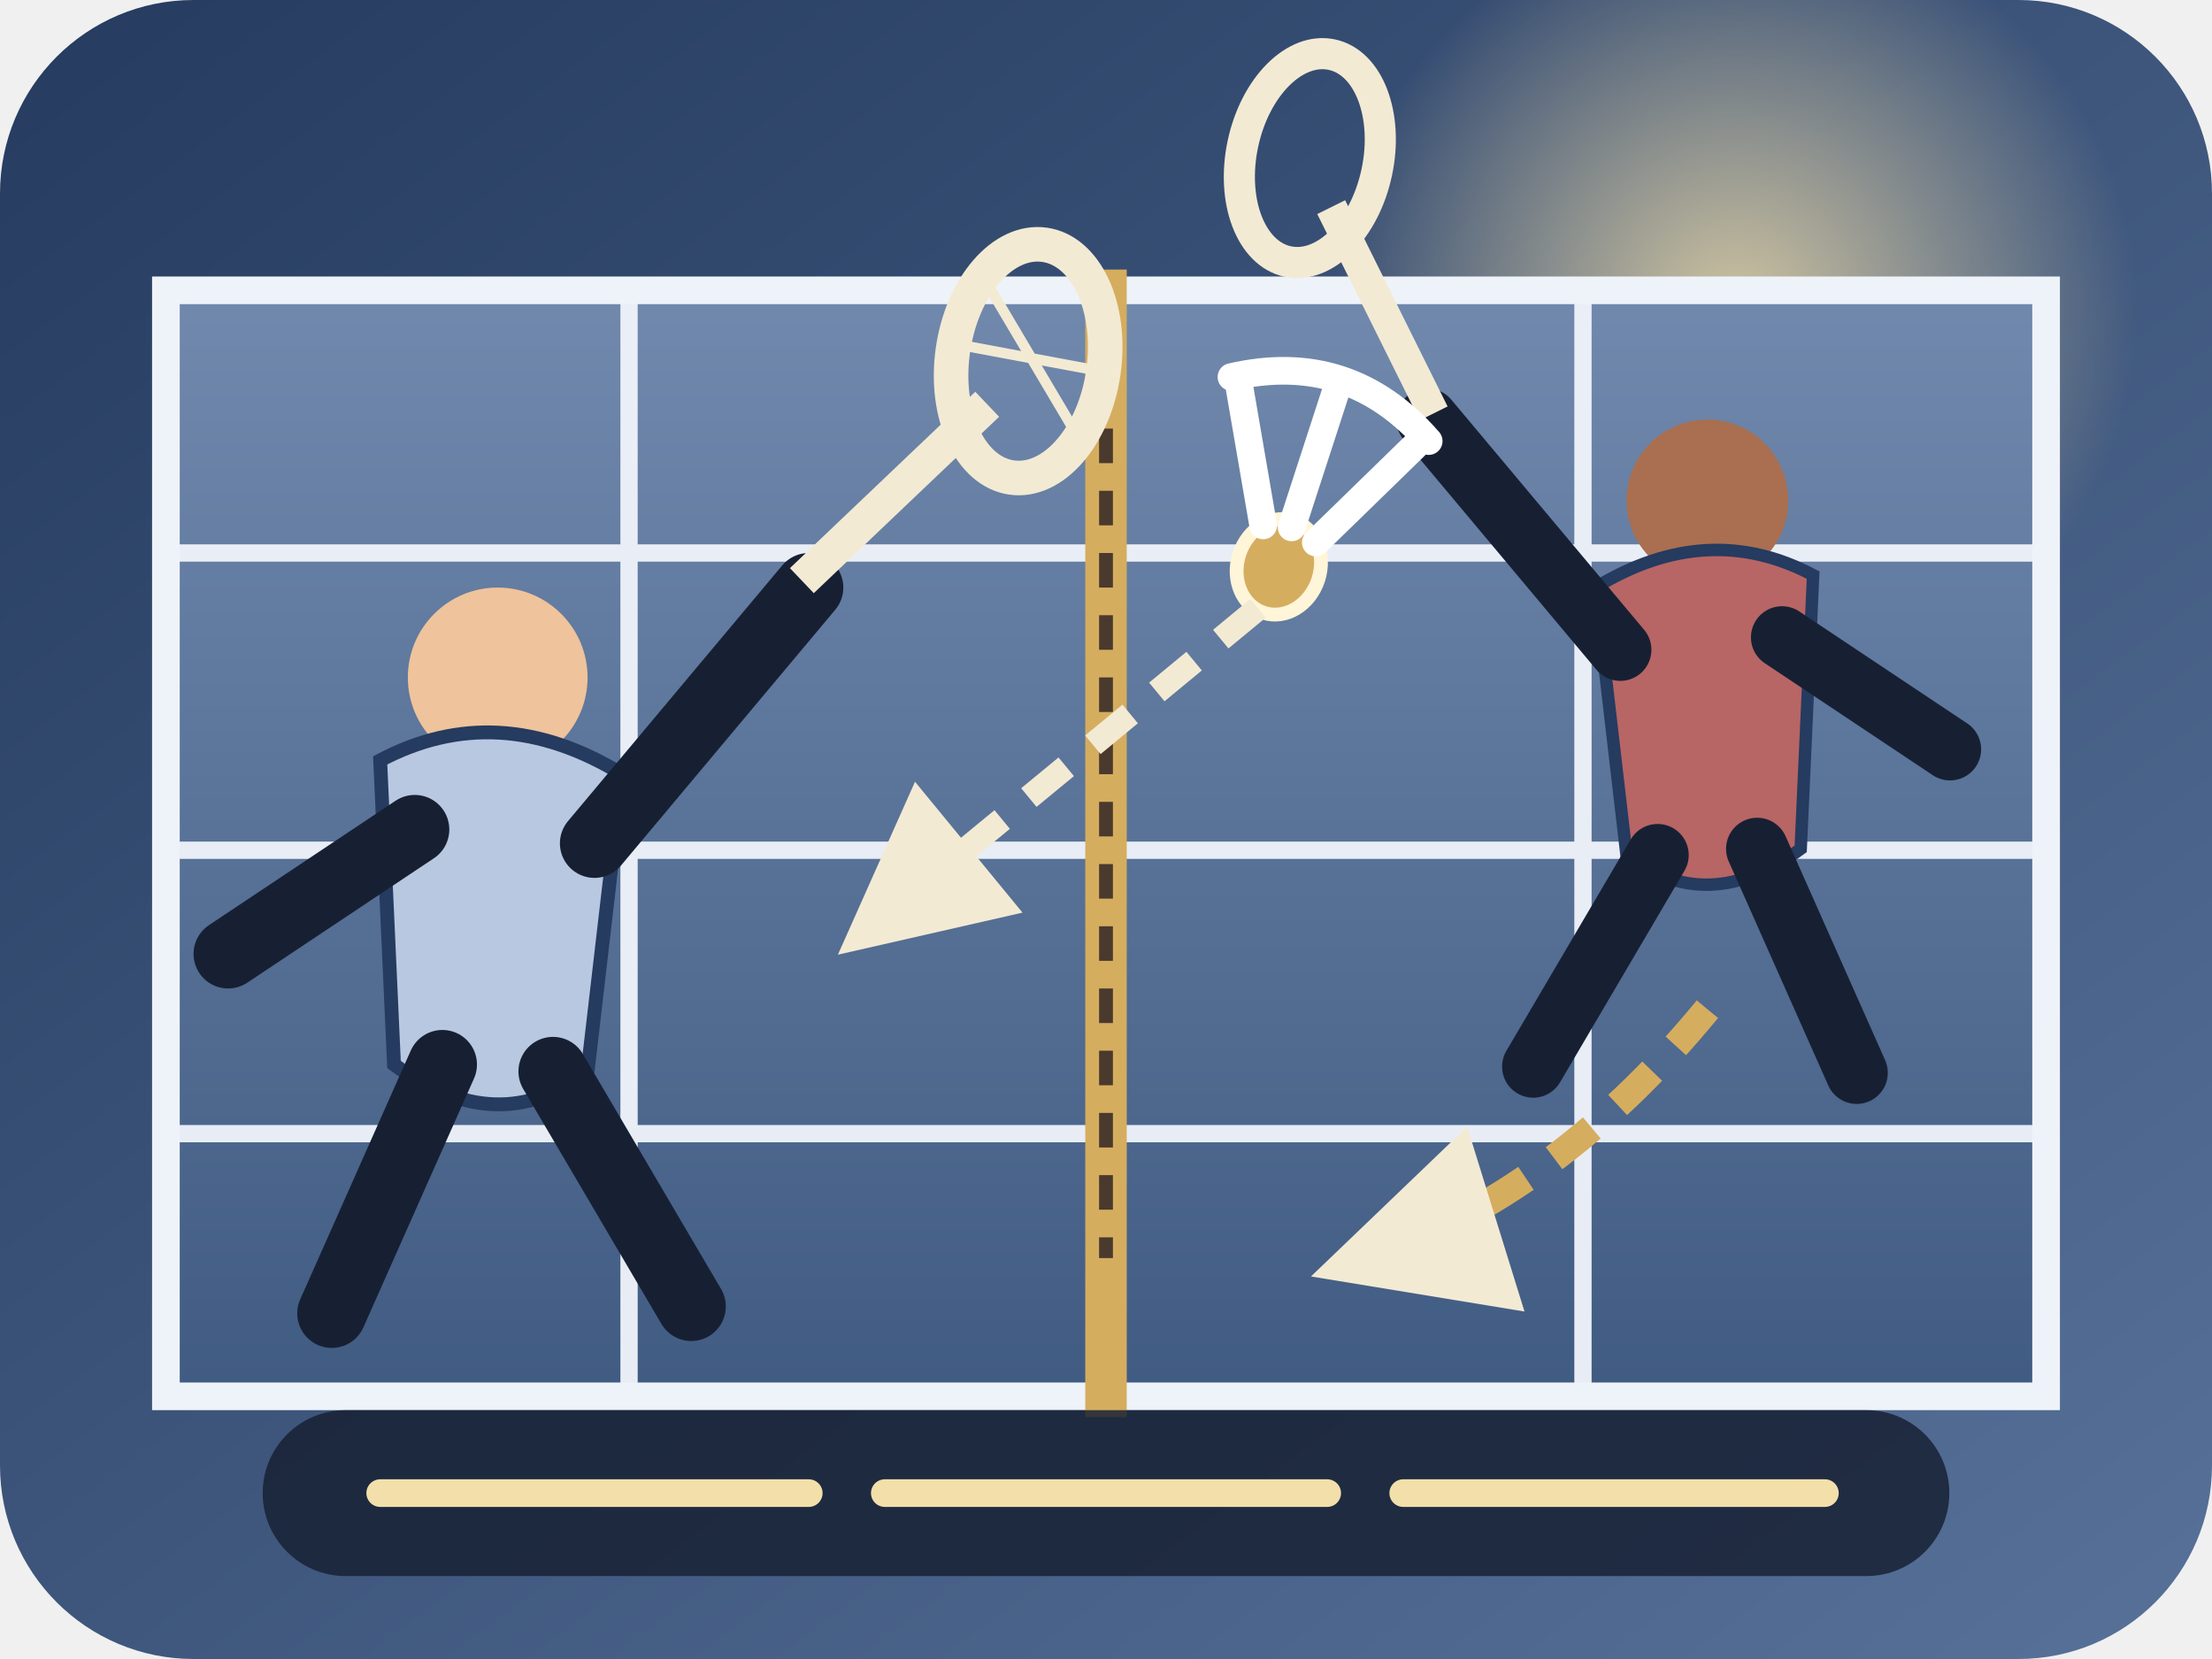
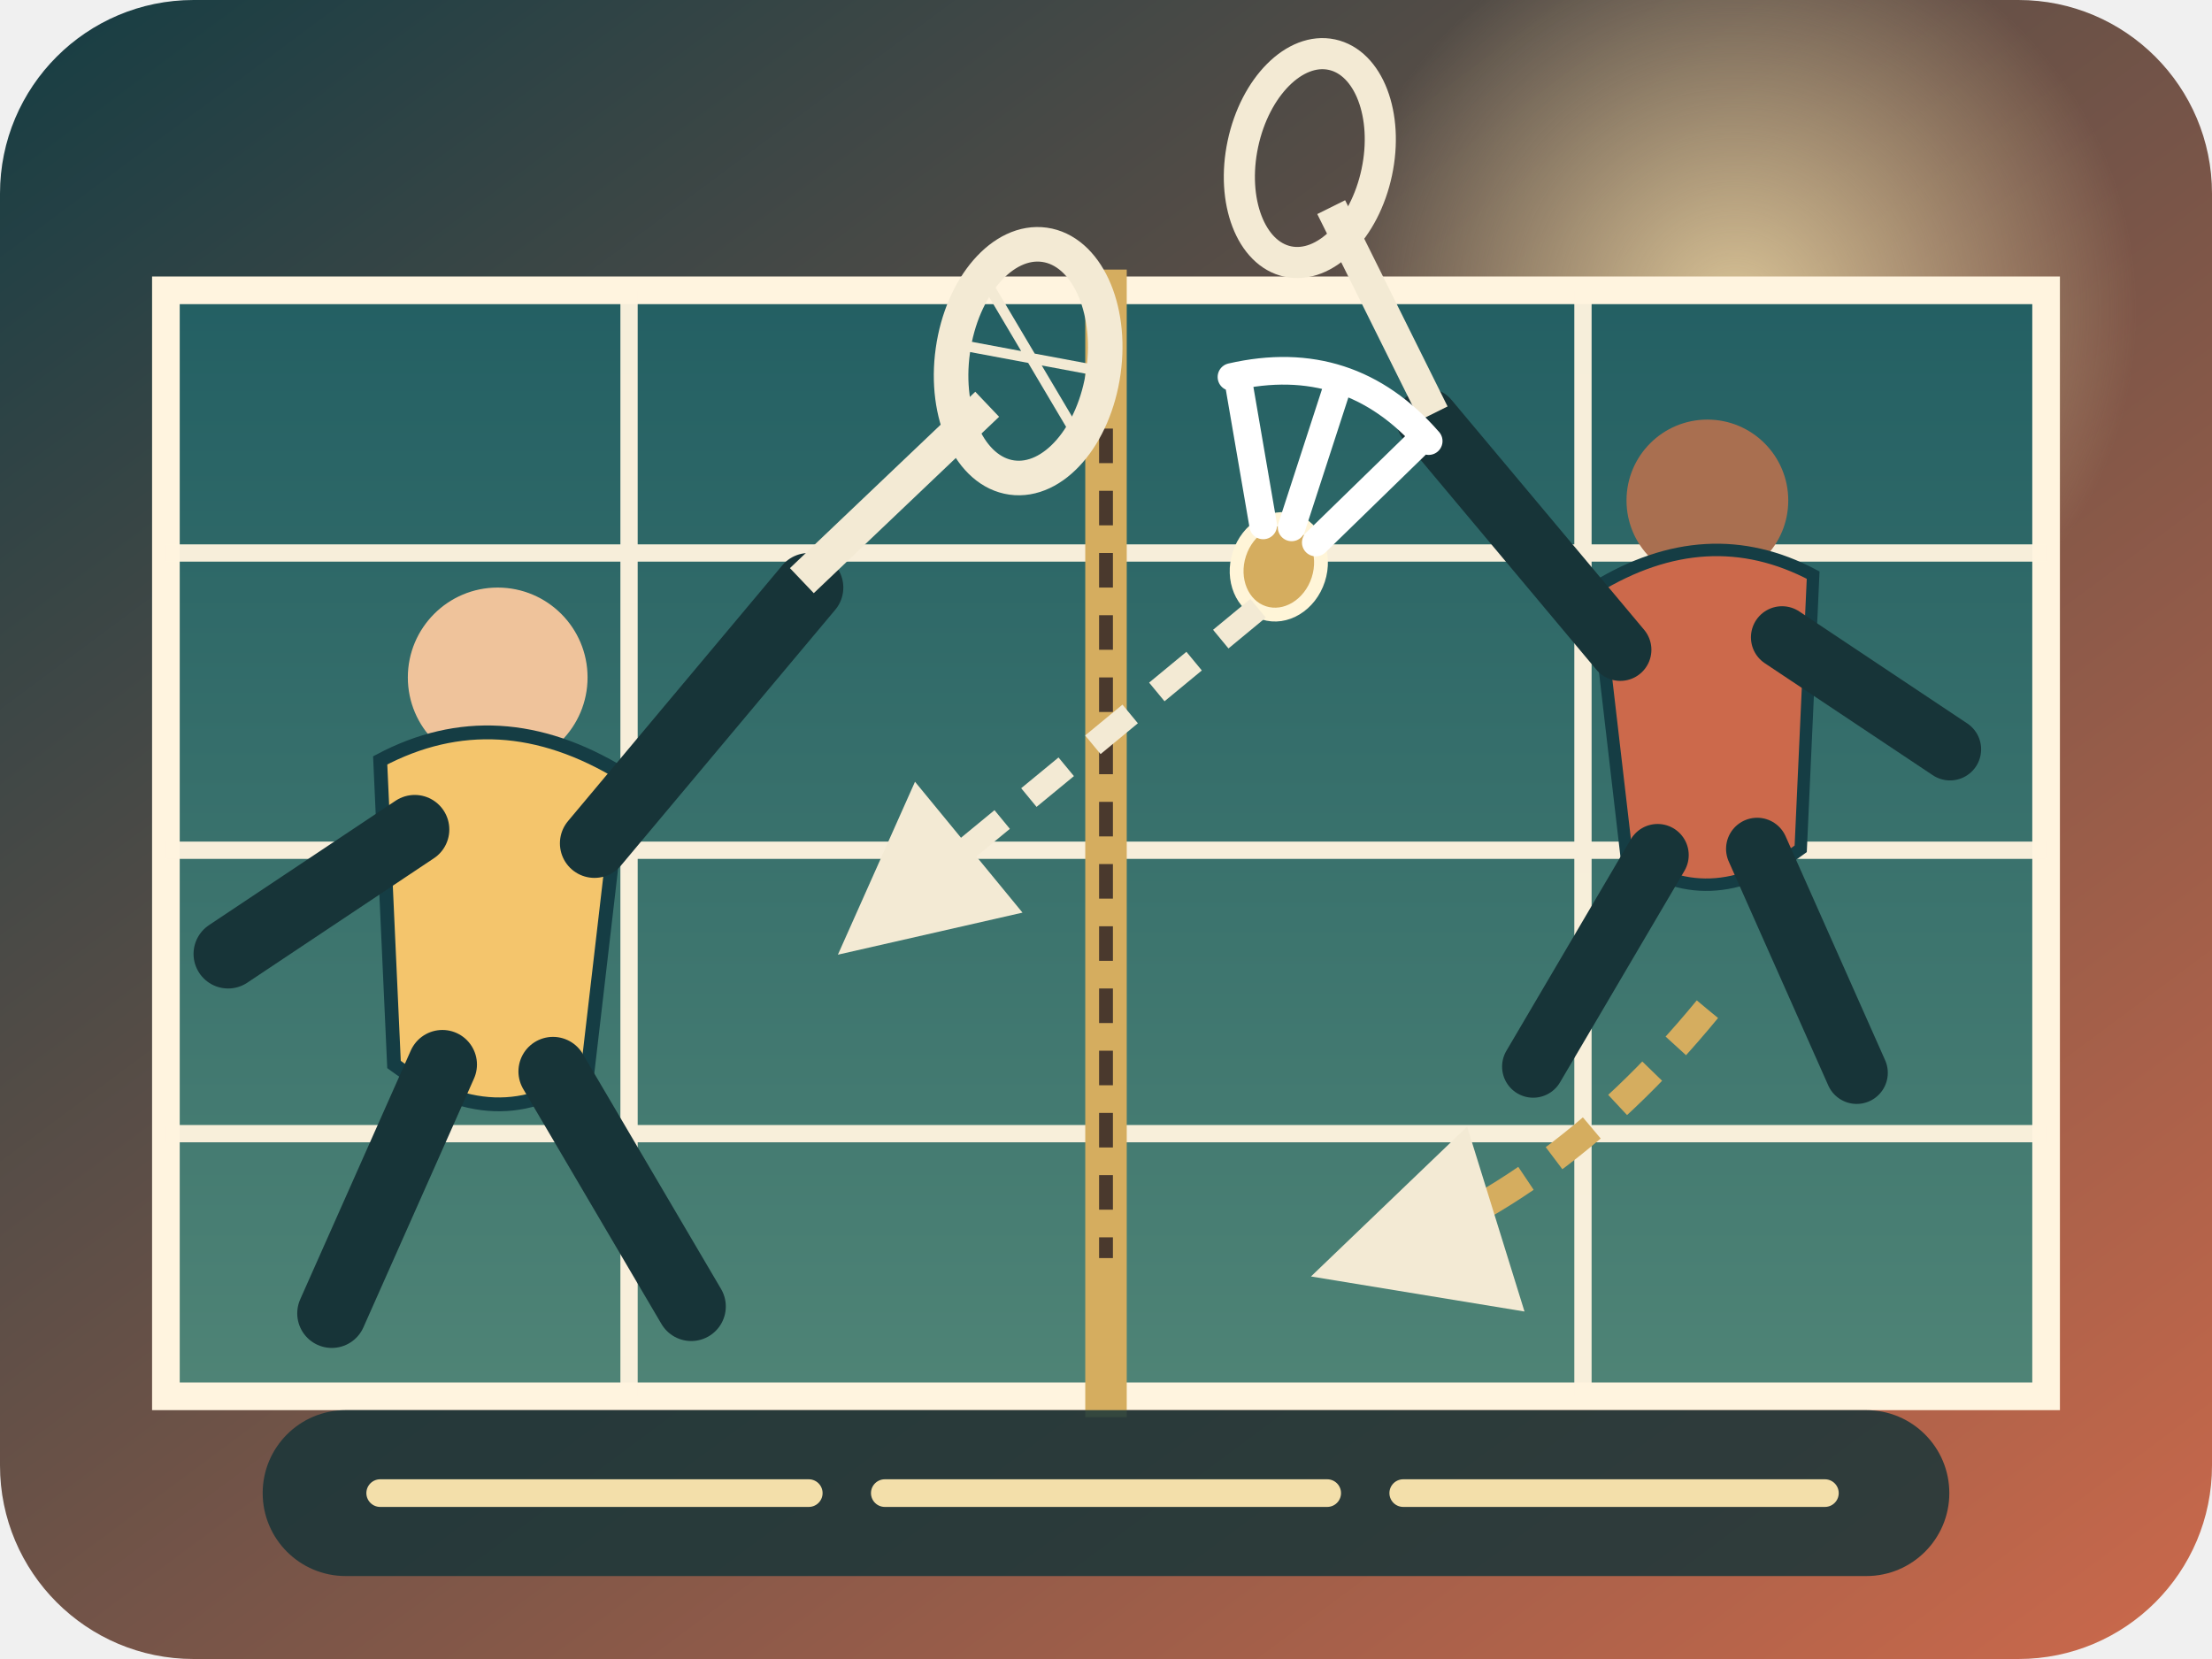
<svg xmlns="http://www.w3.org/2000/svg" viewBox="0 0 320 240" role="img" aria-label="Two badminton players reading a shuttle trajectory across a marked court">
  <defs>
    <linearGradient id="bg" x1="0" y1="0" x2="1" y2="1">
-       <stop stop-color="#253b5f" />
-       <stop offset="1" stop-color="#577199" />
+       <stop stop-color="#153d44" />
+       <stop offset="1" stop-color="#cc694b" />
    </linearGradient>
    <linearGradient id="court" x1="0" y1="0" x2="0" y2="1">
-       <stop stop-color="#7189ad" />
-       <stop offset="1" stop-color="#405b82" />
+       <stop stop-color="#235f63" />
+       <stop offset="1" stop-color="#4f8476" />
    </linearGradient>
    <radialGradient id="glow">
      <stop stop-color="#f3dfaa" stop-opacity=".8" />
      <stop offset="1" stop-color="#f3dfaa" stop-opacity="0" />
    </radialGradient>
    <marker id="arrow" viewBox="0 0 10 10" refX="8" refY="5" markerWidth="7" markerHeight="7" orient="auto">
      <path d="M0 0L10 5L0 10Z" fill="#f3ead4" />
    </marker>
  </defs>
  <rect width="320" height="240" rx="28" fill="url(#bg)" />
  <circle cx="251" cy="45" r="58" fill="url(#glow)" />
-   <path d="M24 42h272v160H24z" fill="url(#court)" stroke="#eef3fa" stroke-width="4" />
-   <path d="M160 42v160M91 42v160M229 42v160M24 80h272M24 164h272M24 123h272" stroke="#eef3fa" stroke-width="2.5" opacity=".96" />
+   <path d="M24 42h272v160H24z" fill="url(#court)" stroke="#fff4df" stroke-width="4" />
+   <path d="M160 42v160M91 42v160M229 42v160M24 80h272M24 164h272M24 123h272" stroke="#fff4df" stroke-width="2.5" opacity=".96" />
  <path d="M160 39v166" stroke="#d5ad5f" stroke-width="6" />
  <path d="M160 62v120" stroke="#4a392d" stroke-width="2" stroke-dasharray="5 4" />
  <g transform="translate(72 132)">
    <circle cy="-34" r="13" fill="#efc39b" />
-     <path d="M-17-22Q0-31 18-20L13 23Q0 33-15 22Z" fill="#b8c8e0" stroke="#253b5f" stroke-width="2" />
-     <path d="M-8 22L-24 58M8 23l20 34M-12-12L-39 6M14-10l31-37" stroke="#172033" stroke-width="10" stroke-linecap="round" fill="none" />
+     <path d="M-17-22Q0-31 18-20L13 23Q0 33-15 22Z" fill="#f4c56c" stroke="#153d44" stroke-width="2" />
+     <path d="M-8 22L-24 58M8 23l20 34M-12-12L-39 6M14-10l31-37" stroke="#173438" stroke-width="10" stroke-linecap="round" fill="none" />
    <g transform="translate(44 -48) rotate(8)">
      <path d="M0 0l23-29" stroke="#f3ead4" stroke-width="5" />
      <ellipse cx="28" cy="-36" rx="11" ry="17" fill="none" stroke="#f3ead4" stroke-width="5" />
      <path d="M20-47l16 20M17-37l22 1" stroke="#f3ead4" stroke-width="1.5" />
    </g>
  </g>
  <g transform="translate(247 103) scale(-.9 .9)">
    <circle cy="-34" r="13" fill="#a96f50" />
-     <path d="M-17-22Q0-31 18-20L13 23Q0 33-15 22Z" fill="#b86565" stroke="#253b5f" stroke-width="2" />
-     <path d="M-8 22L-24 58M8 23l20 34M-12-12L-39 6M14-10l31-37" stroke="#172033" stroke-width="10" stroke-linecap="round" fill="none" />
+     <path d="M-17-22Q0-31 18-20L13 23Q0 33-15 22Z" fill="#cc694b" stroke="#153d44" stroke-width="2" />
+     <path d="M-8 22L-24 58M8 23l20 34M-12-12L-39 6M14-10l31-37" stroke="#173438" stroke-width="10" stroke-linecap="round" fill="none" />
    <g transform="translate(44 -48) rotate(-12)">
      <path d="M0 0l23-29" stroke="#f3ead4" stroke-width="5" />
      <ellipse cx="28" cy="-36" rx="11" ry="17" fill="none" stroke="#f3ead4" stroke-width="5" />
    </g>
  </g>
  <g transform="translate(185 82) rotate(18)">
    <ellipse rx="6" ry="7" fill="#d5ad5f" stroke="#fff5d8" stroke-width="2" />
    <path d="M-4-5L-14-24M0-6V-27M4-5L14-24M-15-24Q0-33 15-24" fill="none" stroke="#fff" stroke-width="4" stroke-linecap="round" />
  </g>
  <path d="M182 88Q153 112 125 135" fill="none" stroke="#f3ead4" stroke-width="3.5" stroke-dasharray="7 5" marker-end="url(#arrow)" />
  <path d="M247 146Q224 174 195 183" fill="none" stroke="#d5ad5f" stroke-width="4" stroke-dasharray="7 5" marker-end="url(#arrow)" />
-   <rect x="38" y="204" width="244" height="24" rx="12" fill="#172033" opacity=".84" />
+   <rect x="38" y="204" width="244" height="24" rx="12" fill="#173438" opacity=".84" />
  <path d="M55 216h62M128 216h64M203 216h61" stroke="#f3dfaa" stroke-width="4" stroke-linecap="round" />
</svg>
